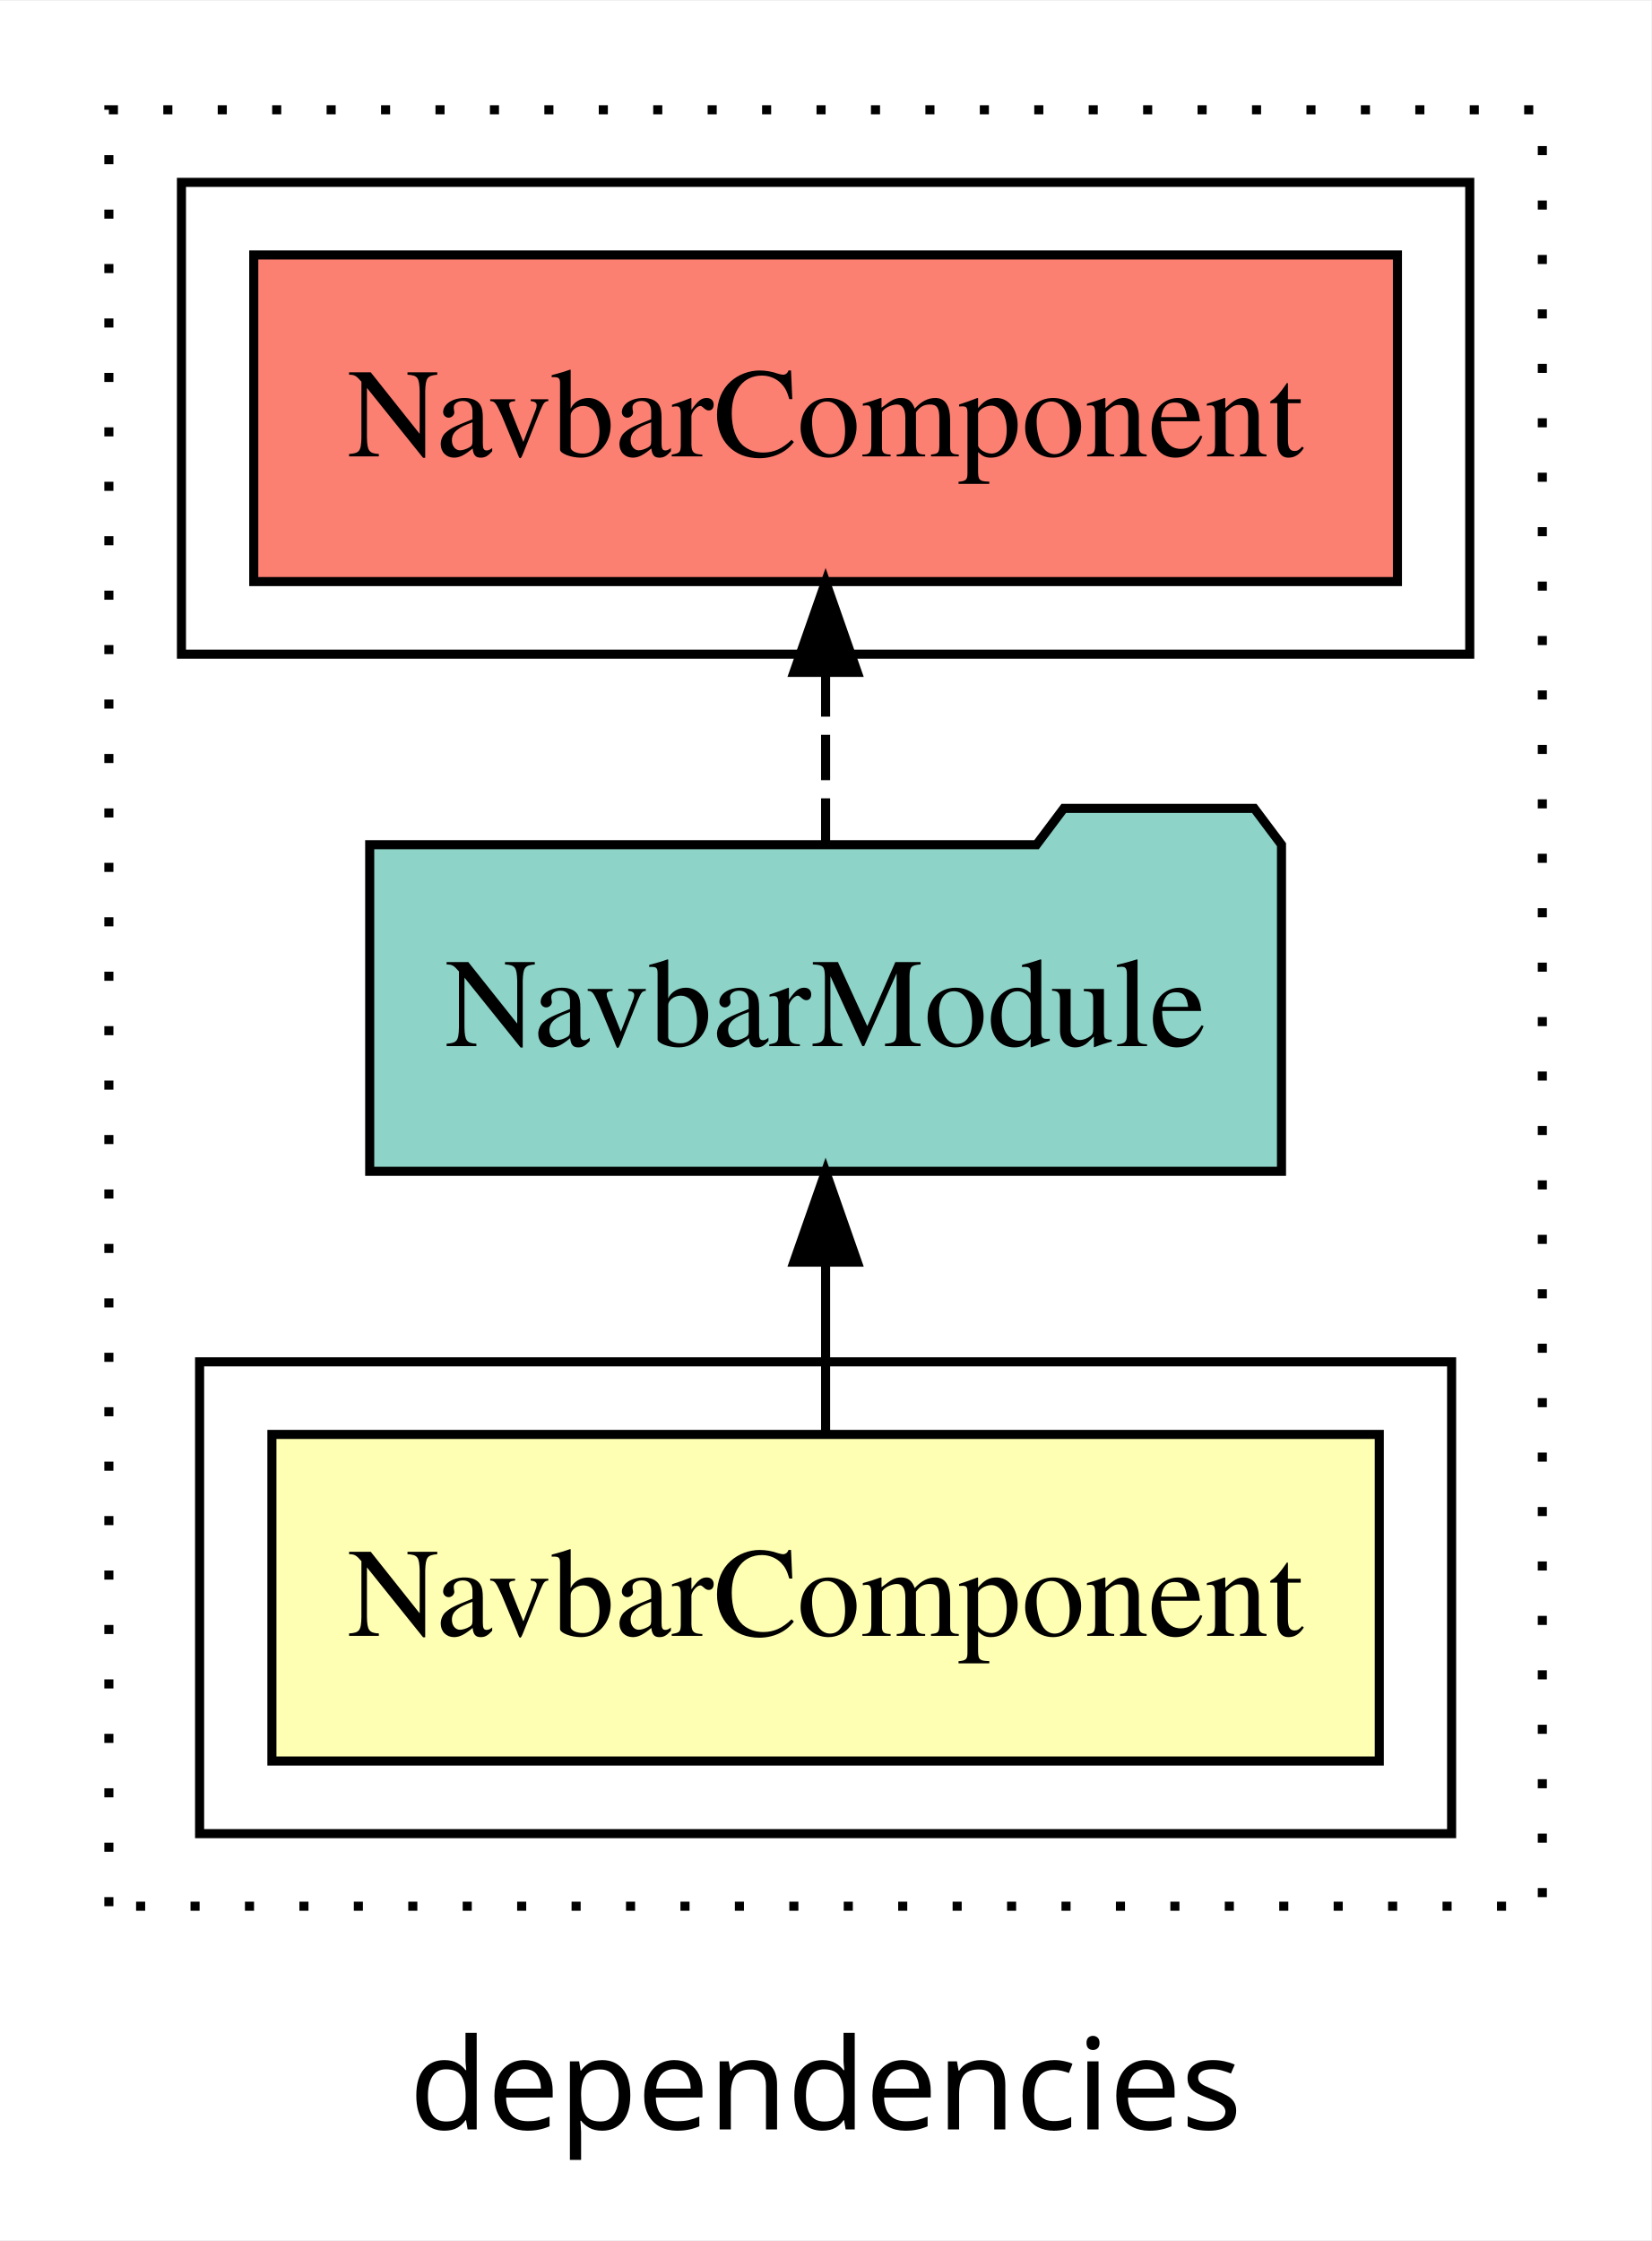
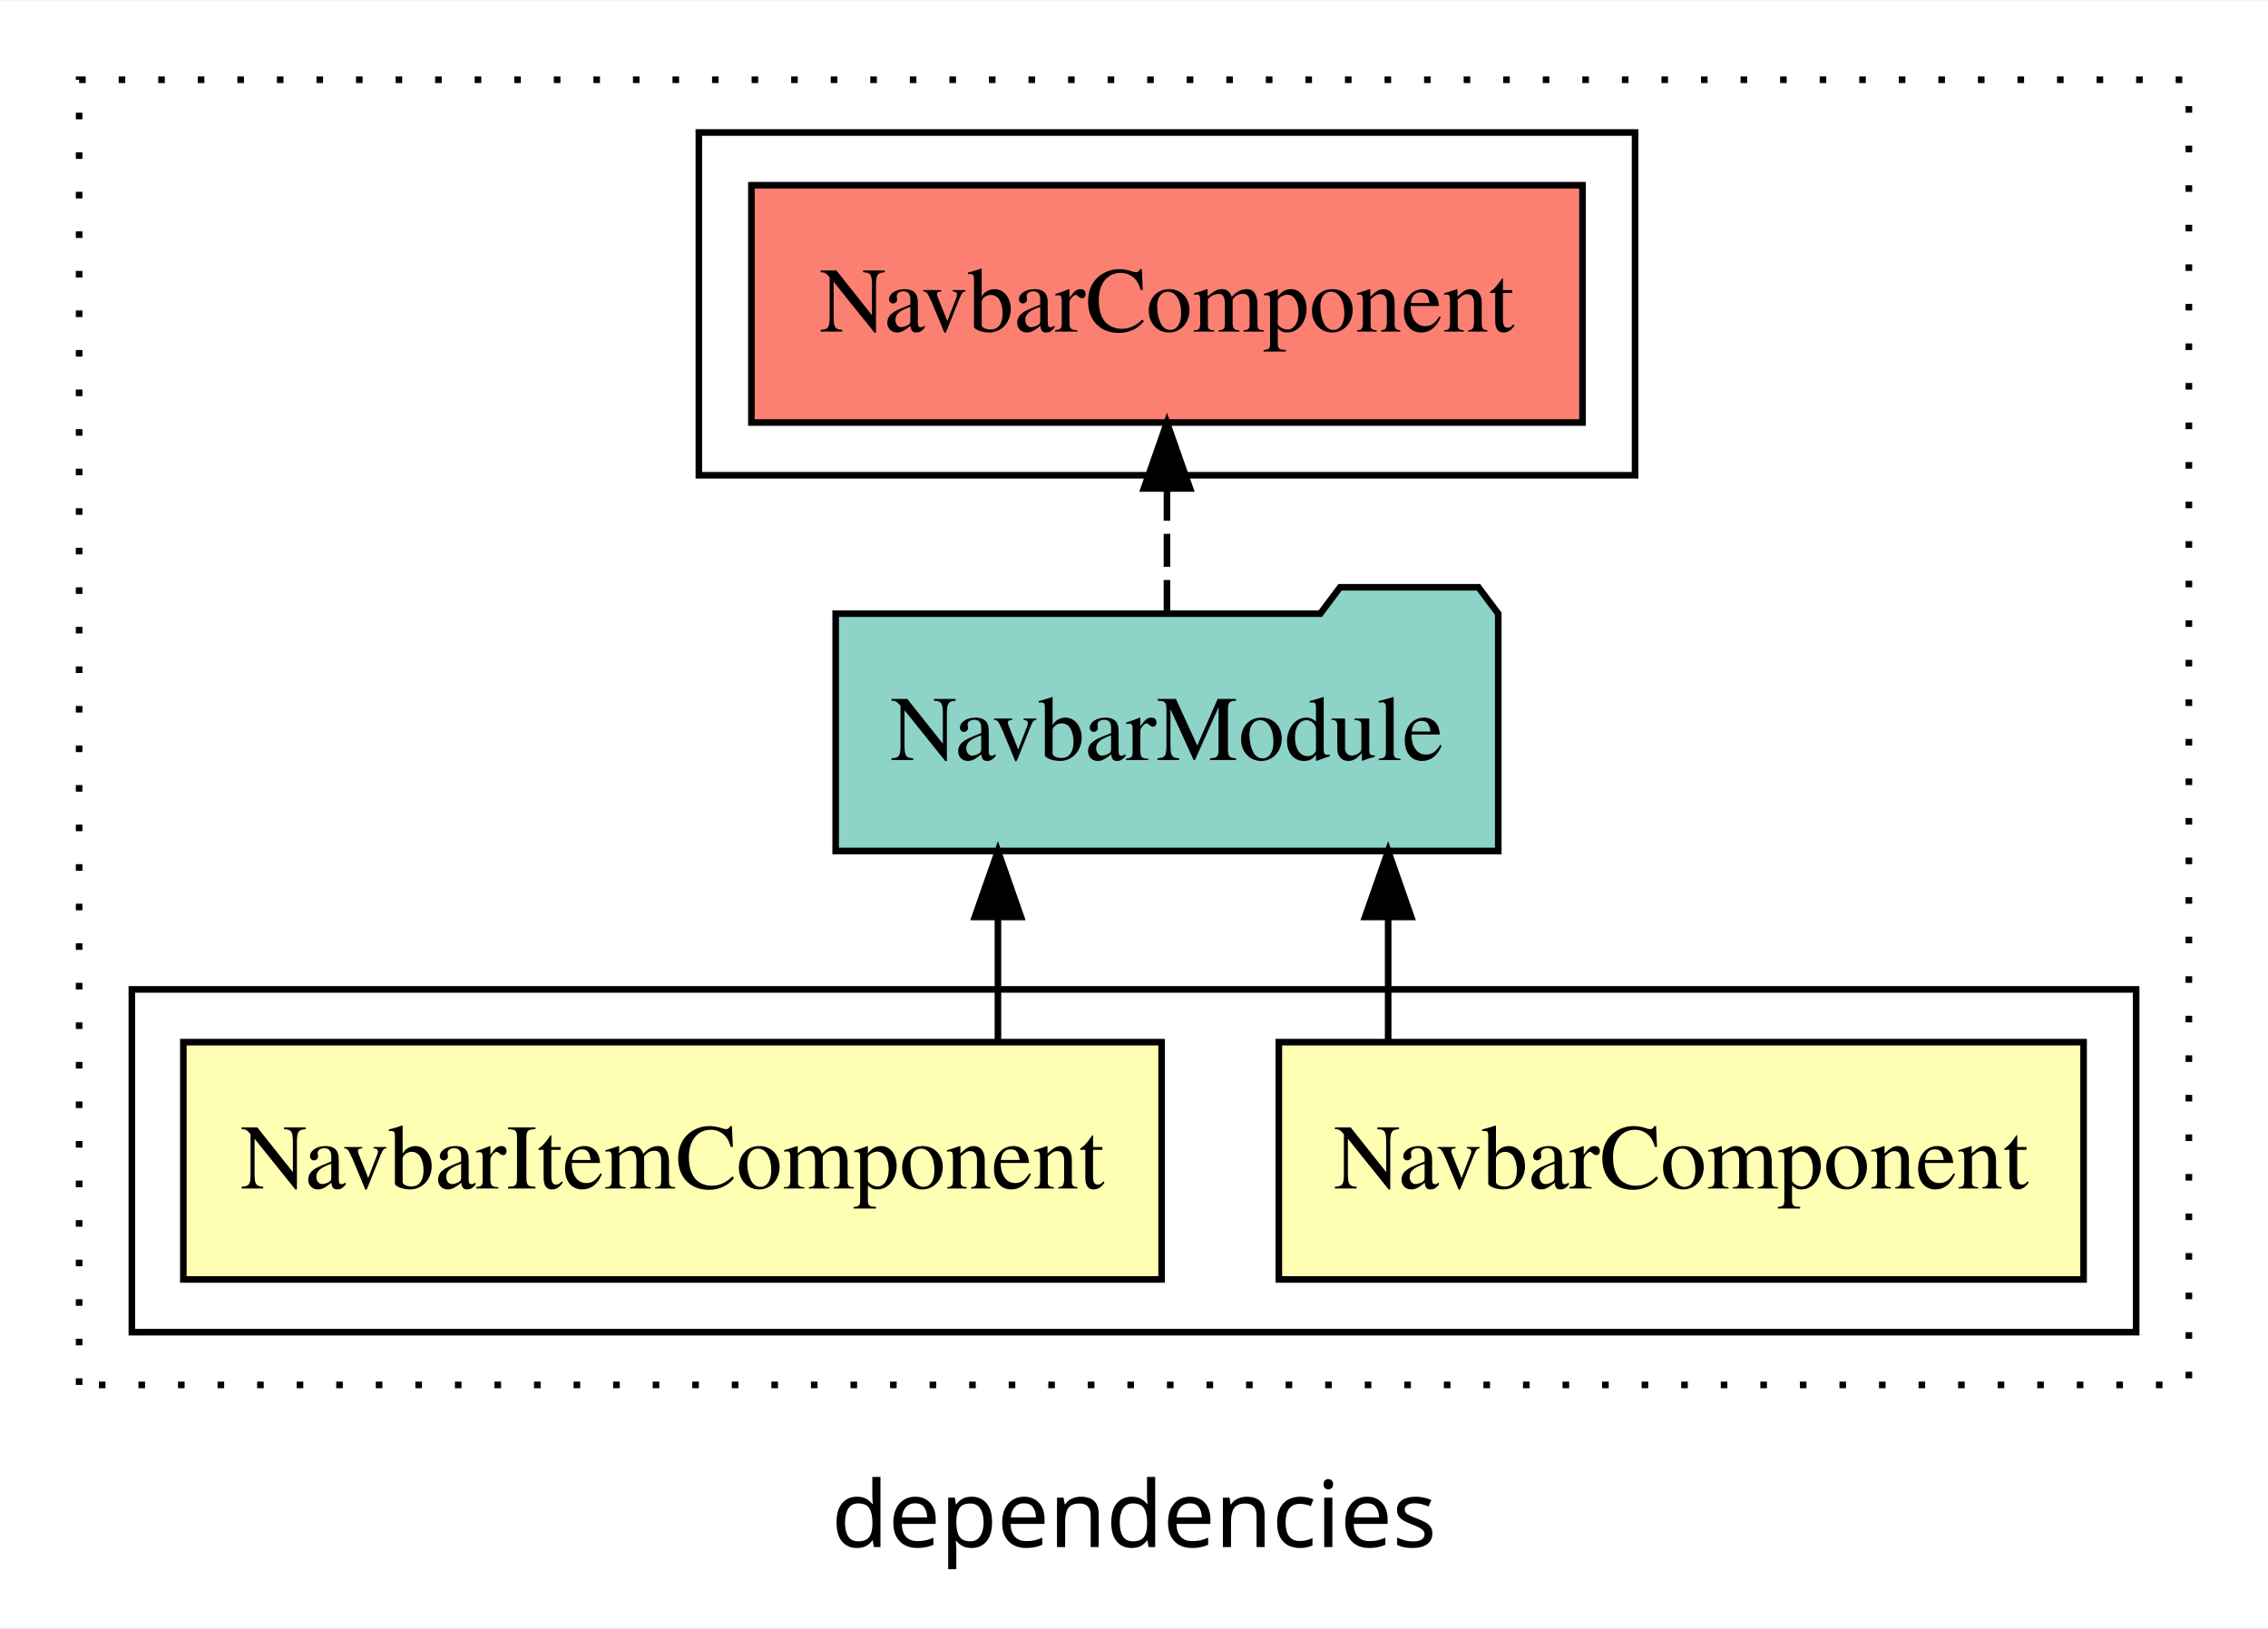
- <svg xmlns="http://www.w3.org/2000/svg" width="182pt" height="247pt" viewBox="0.00 0.00 182.00 246.80">
+ <svg xmlns="http://www.w3.org/2000/svg" width="344pt" height="247pt" viewBox="0.00 0.00 344.00 246.80">
  <g id="graph0" class="graph" transform="scale(1 1) rotate(0) translate(4 242.8)">
-     <polygon fill="white" stroke="transparent" points="-4,4 -4,-242.8 178,-242.8 178,4 -4,4" />
-     <text text-anchor="middle" x="87" y="-8.2" font-family="sans-serif" font-size="14.00">dependencies</text>
+     <polygon fill="white" stroke="transparent" points="-4,4 -4,-242.8 340,-242.8 340,4 -4,4" />
+     <text text-anchor="middle" x="168" y="-8.2" font-family="sans-serif" font-size="14.00">dependencies</text>
    <g id="clust1" class="cluster">
-       <polygon fill="none" stroke="black" stroke-dasharray="1,5" points="8,-32.8 8,-230.8 166,-230.8 166,-32.8 8,-32.8" />
+       <polygon fill="none" stroke="black" stroke-dasharray="1,5" points="8,-32.8 8,-230.8 328,-230.8 328,-32.8 8,-32.8" />
+     </g>
+     <g id="clust6" class="cluster">
+       <polygon fill="none" stroke="black" points="102,-170.8 102,-222.8 244,-222.8 244,-170.8 102,-170.8" />
    </g>
    <g id="clust2" class="cluster">
-       <polygon fill="none" stroke="black" points="18,-40.8 18,-92.8 156,-92.8 156,-40.8 18,-40.8" />
-     </g>
-     <g id="clust5" class="cluster">
-       <polygon fill="none" stroke="black" points="16,-170.8 16,-222.8 158,-222.8 158,-170.8 16,-170.8" />
+       <polygon fill="none" stroke="black" points="16,-40.8 16,-92.8 320,-92.8 320,-40.8 16,-40.8" />
    </g>
    <g id="node1" class="node">
-       <polygon fill="#ffffb3" stroke="black" points="148.03,-84.8 25.97,-84.8 25.97,-48.8 148.03,-48.8 148.03,-84.8" />
-       <text text-anchor="middle" x="87" y="-62.6" font-family="Times,serif" font-size="14.00">NavbarComponent</text>
+       <polygon fill="#ffffb3" stroke="black" points="312.03,-84.8 189.97,-84.8 189.97,-48.8 312.03,-48.8 312.03,-84.8" />
+       <text text-anchor="middle" x="251" y="-62.6" font-family="Times,serif" font-size="14.00">NavbarComponent</text>
+     </g>
+     <g id="node3" class="node">
+       <polygon fill="#8dd3c7" stroke="black" points="223.25,-149.8 220.25,-153.8 199.25,-153.8 196.25,-149.8 122.75,-149.8 122.75,-113.8 223.25,-113.8 223.25,-149.8" />
+       <text text-anchor="middle" x="173" y="-127.6" font-family="Times,serif" font-size="14.00">NavbarModule</text>
+     </g>
+     <g id="edge1" class="edge">
+       <path fill="none" stroke="black" d="M206.55,-84.91C206.55,-84.91 206.55,-103.79 206.55,-103.79" />
+       <polygon fill="black" stroke="black" points="203.05,-103.79 206.55,-113.79 210.05,-103.79 203.05,-103.79" />
    </g>
    <g id="node2" class="node">
-       <polygon fill="#8dd3c7" stroke="black" points="137.25,-149.8 134.25,-153.8 113.25,-153.8 110.25,-149.8 36.75,-149.8 36.75,-113.8 137.25,-113.8 137.25,-149.8" />
-       <text text-anchor="middle" x="87" y="-127.6" font-family="Times,serif" font-size="14.00">NavbarModule</text>
-     </g>
-     <g id="edge1" class="edge">
-       <path fill="none" stroke="black" d="M87,-84.91C87,-84.91 87,-103.79 87,-103.79" />
-       <polygon fill="black" stroke="black" points="83.5,-103.79 87,-113.79 90.5,-103.79 83.5,-103.79" />
-     </g>
-     <g id="node3" class="node">
-       <polygon fill="#fb8072" stroke="black" points="150.03,-214.8 23.97,-214.8 23.97,-178.8 150.03,-178.8 150.03,-214.8" />
-       <text text-anchor="middle" x="87" y="-192.6" font-family="Times,serif" font-size="14.00">NavbarComponent </text>
+       <polygon fill="#ffffb3" stroke="black" points="172.19,-84.8 23.81,-84.8 23.81,-48.8 172.19,-48.8 172.19,-84.8" />
+       <text text-anchor="middle" x="98" y="-62.6" font-family="Times,serif" font-size="14.00">NavbarItemComponent</text>
    </g>
    <g id="edge2" class="edge">
-       <path fill="none" stroke="black" stroke-dasharray="5,2" d="M87,-149.91C87,-149.91 87,-168.79 87,-168.79" />
-       <polygon fill="black" stroke="black" points="83.5,-168.79 87,-178.79 90.5,-168.79 83.5,-168.79" />
+       <path fill="none" stroke="black" d="M147.36,-84.91C147.36,-84.91 147.36,-103.79 147.36,-103.79" />
+       <polygon fill="black" stroke="black" points="143.86,-103.79 147.36,-113.79 150.86,-103.79 143.86,-103.79" />
+     </g>
+     <g id="node4" class="node">
+       <polygon fill="#fb8072" stroke="black" points="236.03,-214.8 109.97,-214.8 109.97,-178.8 236.03,-178.8 236.03,-214.8" />
+       <text text-anchor="middle" x="173" y="-192.6" font-family="Times,serif" font-size="14.00">NavbarComponent </text>
+     </g>
+     <g id="edge3" class="edge">
+       <path fill="none" stroke="black" stroke-dasharray="5,2" d="M173,-149.91C173,-149.91 173,-168.79 173,-168.79" />
+       <polygon fill="black" stroke="black" points="169.5,-168.79 173,-178.79 176.5,-168.79 169.5,-168.79" />
    </g>
  </g>
</svg>
